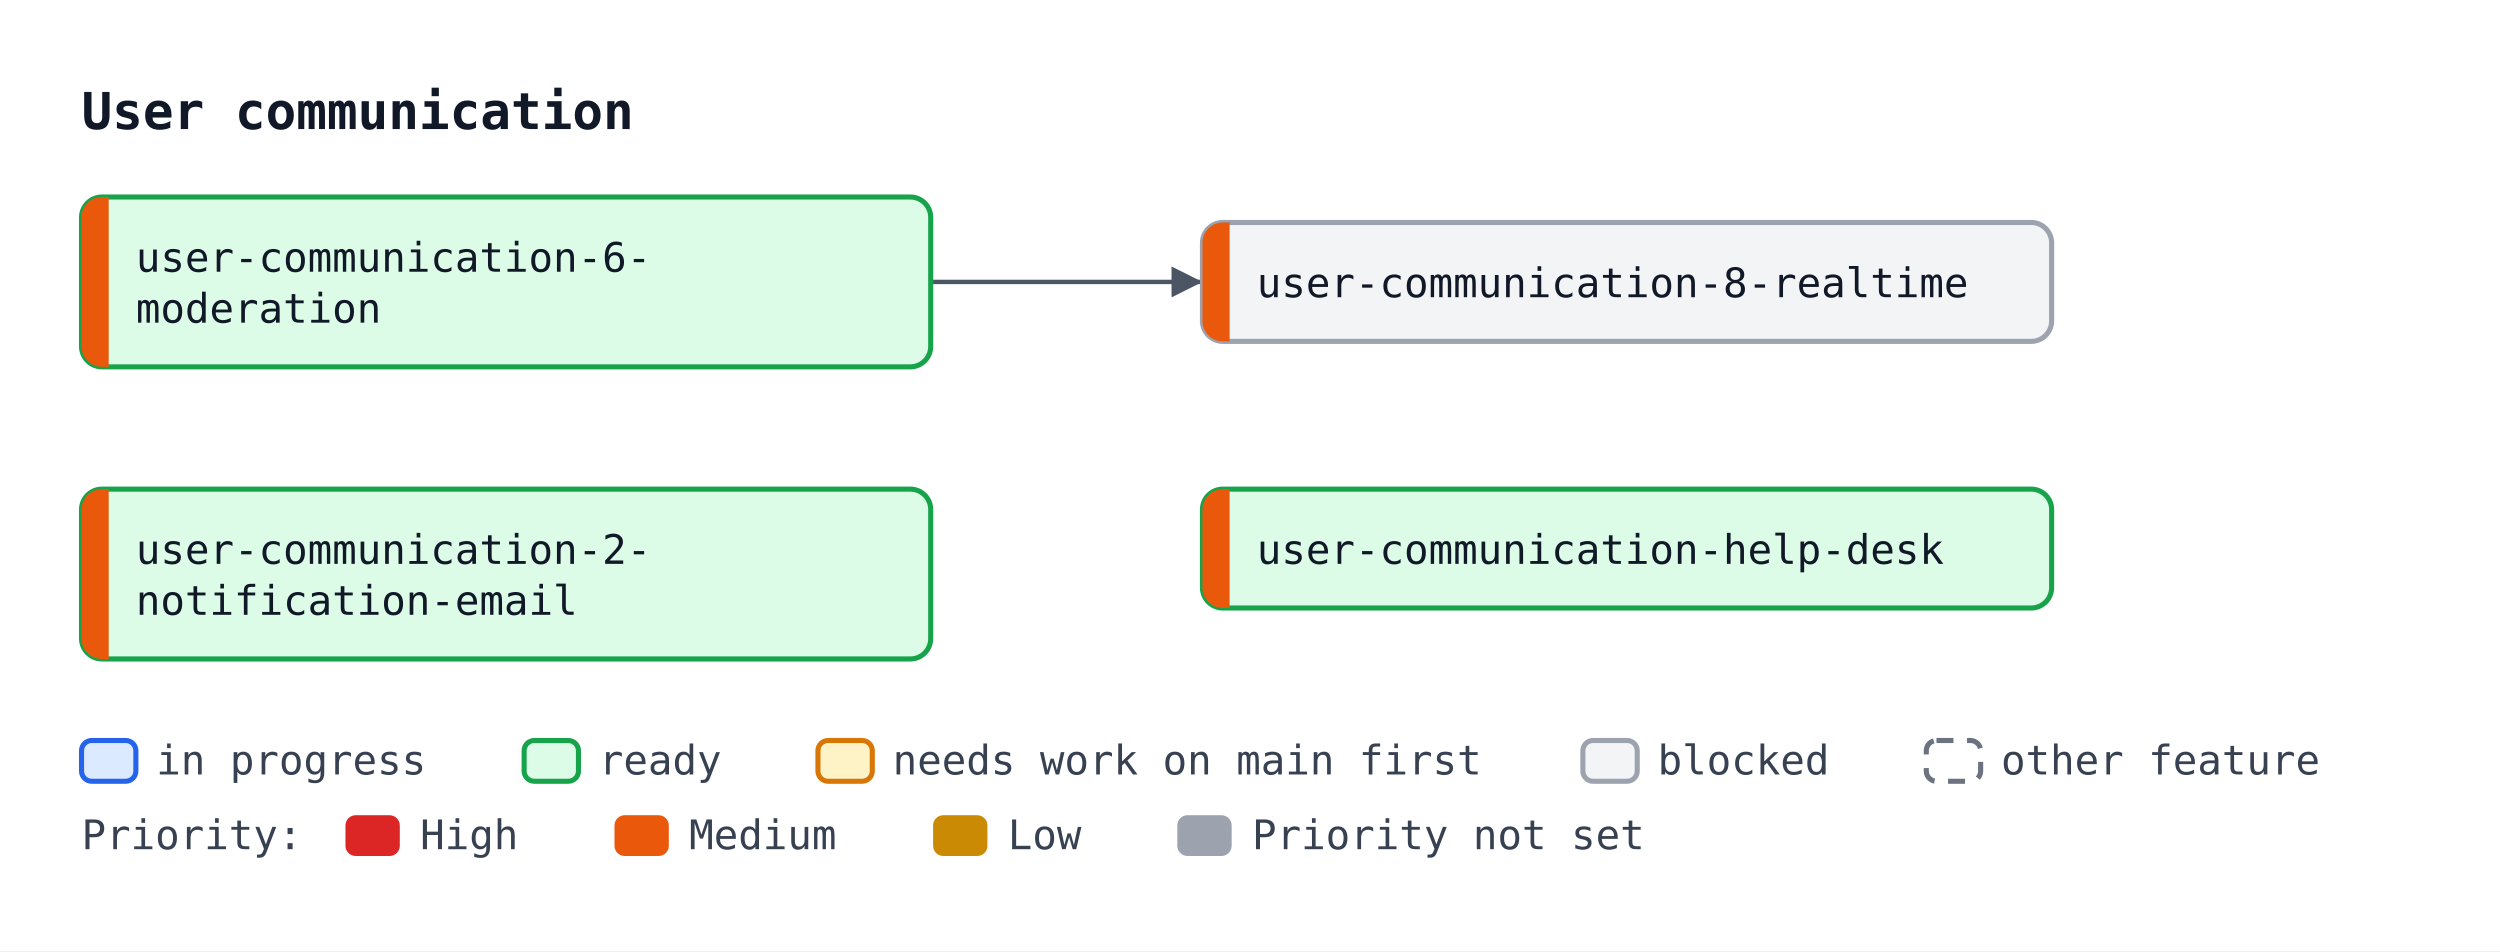
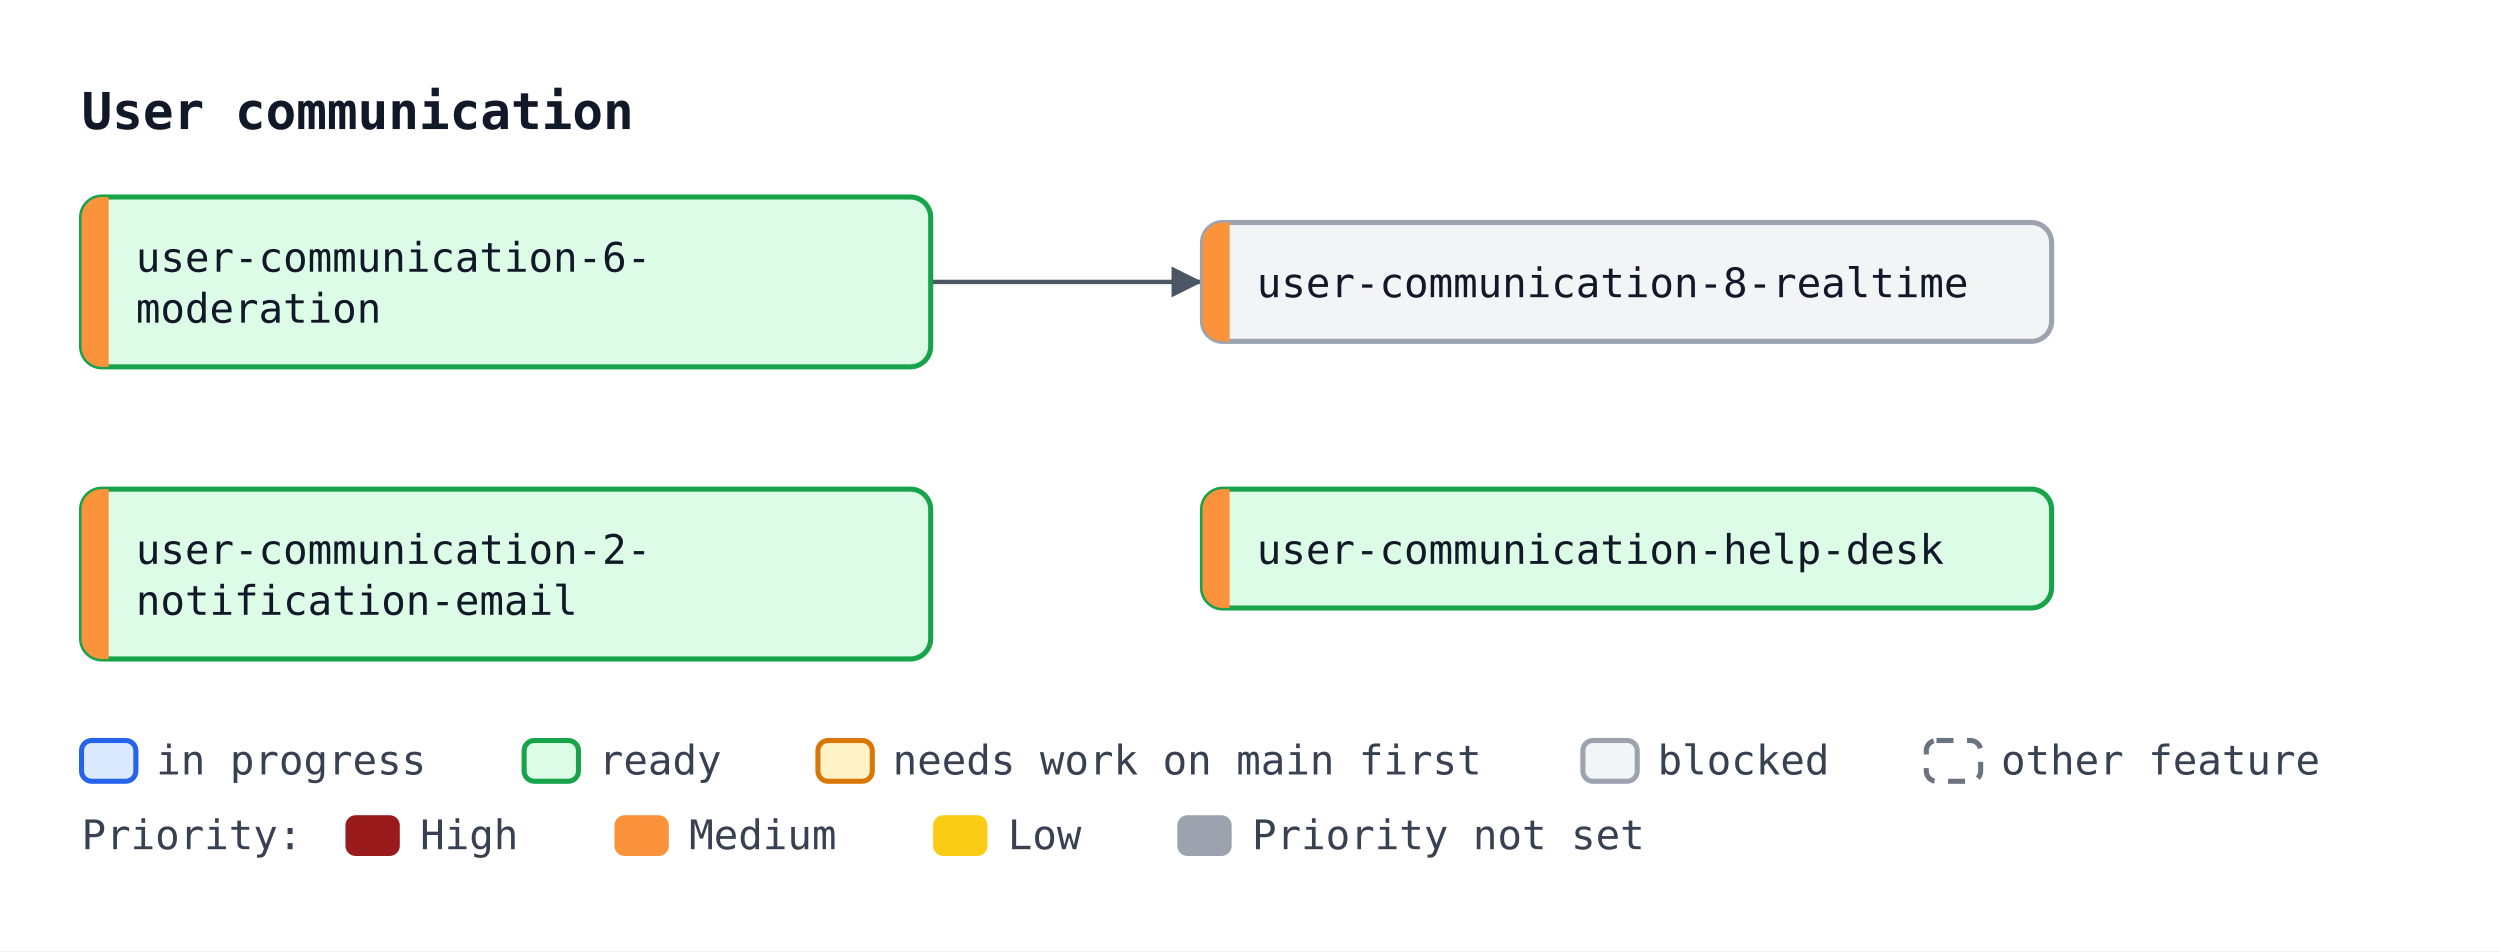
<svg xmlns="http://www.w3.org/2000/svg" width="736" height="280" viewBox="0 0 736 280" font-family="ui-monospace, SFMono-Regular, Menlo, Consolas, monospace" font-size="12">
  <defs>
    <marker id="arrow" viewBox="0 0 10 10" refX="10" refY="5" markerWidth="7" markerHeight="7" orient="auto-start-reverse">
      <path d="M0,0 L10,5 L0,10 z" fill="#4b5563" />
    </marker>
  </defs>
  <rect width="736" height="280" fill="#ffffff" />
  <text x="24" y="38" font-size="15" font-weight="bold" fill="#111827">User communication</text>
  <path d="M274.0,83.0 C314.0,83.0 314.0,83.0 354.0,83.0" fill="none" stroke="#4b5563" stroke-width="1.3" marker-end="url(#arrow)" />
  <rect x="24.0" y="58.0" width="250" height="50" rx="6" fill="#dcfce7" stroke="#16a34a" stroke-width="1.5" />
-   <path d="M32.0,58.0 H30.0 A6,6 0 0 0 24.0,64.0 V102.0 A6,6 0 0 0 30.0,108.0 H32.0 Z" fill="#ea580c" />
+   <path d="M32.0,58.0 H30.0 A6,6 0 0 0 24.0,64.0 V102.0 A6,6 0 0 0 30.0,108.0 H32.0 Z" fill="#fb923c" />
  <text x="40.0" y="80.0" fill="#111827">user-communication-6-</text>
  <text x="40.0" y="95.0" fill="#111827">moderation</text>
  <rect x="354.0" y="65.5" width="250" height="35" rx="6" fill="#f3f4f6" stroke="#9ca3af" stroke-width="1.5" />
-   <path d="M362.0,65.5 H360.0 A6,6 0 0 0 354.0,71.5 V94.5 A6,6 0 0 0 360.0,100.5 H362.0 Z" fill="#ea580c" />
+   <path d="M362.0,65.5 H360.0 A6,6 0 0 0 354.0,71.5 V94.5 A6,6 0 0 0 360.0,100.5 H362.0 Z" fill="#fb923c" />
  <text x="370.0" y="87.5" fill="#111827">user-communication-8-realtime</text>
  <rect x="24.0" y="144.0" width="250" height="50" rx="6" fill="#dcfce7" stroke="#16a34a" stroke-width="1.5" />
-   <path d="M32.0,144.0 H30.0 A6,6 0 0 0 24.0,150.0 V188.0 A6,6 0 0 0 30.0,194.0 H32.0 Z" fill="#ea580c" />
+   <path d="M32.0,144.0 H30.0 A6,6 0 0 0 24.0,150.0 V188.0 A6,6 0 0 0 30.0,194.0 H32.0 Z" fill="#fb923c" />
  <text x="40.0" y="166.0" fill="#111827">user-communication-2-</text>
  <text x="40.0" y="181.0" fill="#111827">notification-email</text>
  <rect x="354.0" y="144.0" width="250" height="35" rx="6" fill="#dcfce7" stroke="#16a34a" stroke-width="1.5" />
-   <path d="M362.0,144.0 H360.0 A6,6 0 0 0 354.0,150.0 V173.0 A6,6 0 0 0 360.0,179.0 H362.0 Z" fill="#ea580c" />
+   <path d="M362.0,144.0 H360.0 A6,6 0 0 0 354.0,150.0 V173.0 A6,6 0 0 0 360.0,179.0 H362.0 Z" fill="#fb923c" />
  <text x="370.0" y="166.0" fill="#111827">user-communication-help-desk</text>
  <rect x="24.0" y="218" width="16" height="12" rx="3" fill="#dbeafe" stroke="#2563eb" stroke-width="1.5" />
  <text x="46.0" y="228" fill="#374151">in progress</text>
  <rect x="154.3" y="218" width="16" height="12" rx="3" fill="#dcfce7" stroke="#16a34a" stroke-width="1.5" />
  <text x="176.3" y="228" fill="#374151">ready</text>
  <rect x="240.8" y="218" width="16" height="12" rx="3" fill="#fef3c7" stroke="#d97706" stroke-width="1.5" />
  <text x="262.8" y="228" fill="#374151">needs work on main first</text>
  <rect x="466.0" y="218" width="16" height="12" rx="3" fill="#f3f4f6" stroke="#9ca3af" stroke-width="1.5" />
  <text x="488.0" y="228" fill="#374151">blocked</text>
  <rect x="567.1" y="218" width="16" height="12" rx="3" fill="#ffffff" stroke="#6b7280" stroke-width="1.5" stroke-dasharray="5 4" />
  <text x="589.1" y="228" fill="#374151">other feature</text>
  <text x="24" y="250" fill="#374151">Priority:</text>
-   <rect x="101.7" y="240" width="16" height="12" rx="3" fill="#dc2626" />
+   <rect x="101.7" y="240" width="16" height="12" rx="3" fill="#991b1b" />
  <text x="123.7" y="250" fill="#374151">High</text>
-   <rect x="180.9" y="240" width="16" height="12" rx="3" fill="#ea580c" />
+   <rect x="180.9" y="240" width="16" height="12" rx="3" fill="#fb923c" />
  <text x="202.9" y="250" fill="#374151">Medium</text>
-   <rect x="274.7" y="240" width="16" height="12" rx="3" fill="#ca8a04" />
+   <rect x="274.7" y="240" width="16" height="12" rx="3" fill="#facc15" />
  <text x="296.7" y="250" fill="#374151">Low</text>
  <rect x="346.6" y="240" width="16" height="12" rx="3" fill="#9ca3af" />
  <text x="368.6" y="250" fill="#374151">Priority not set</text>
</svg>
